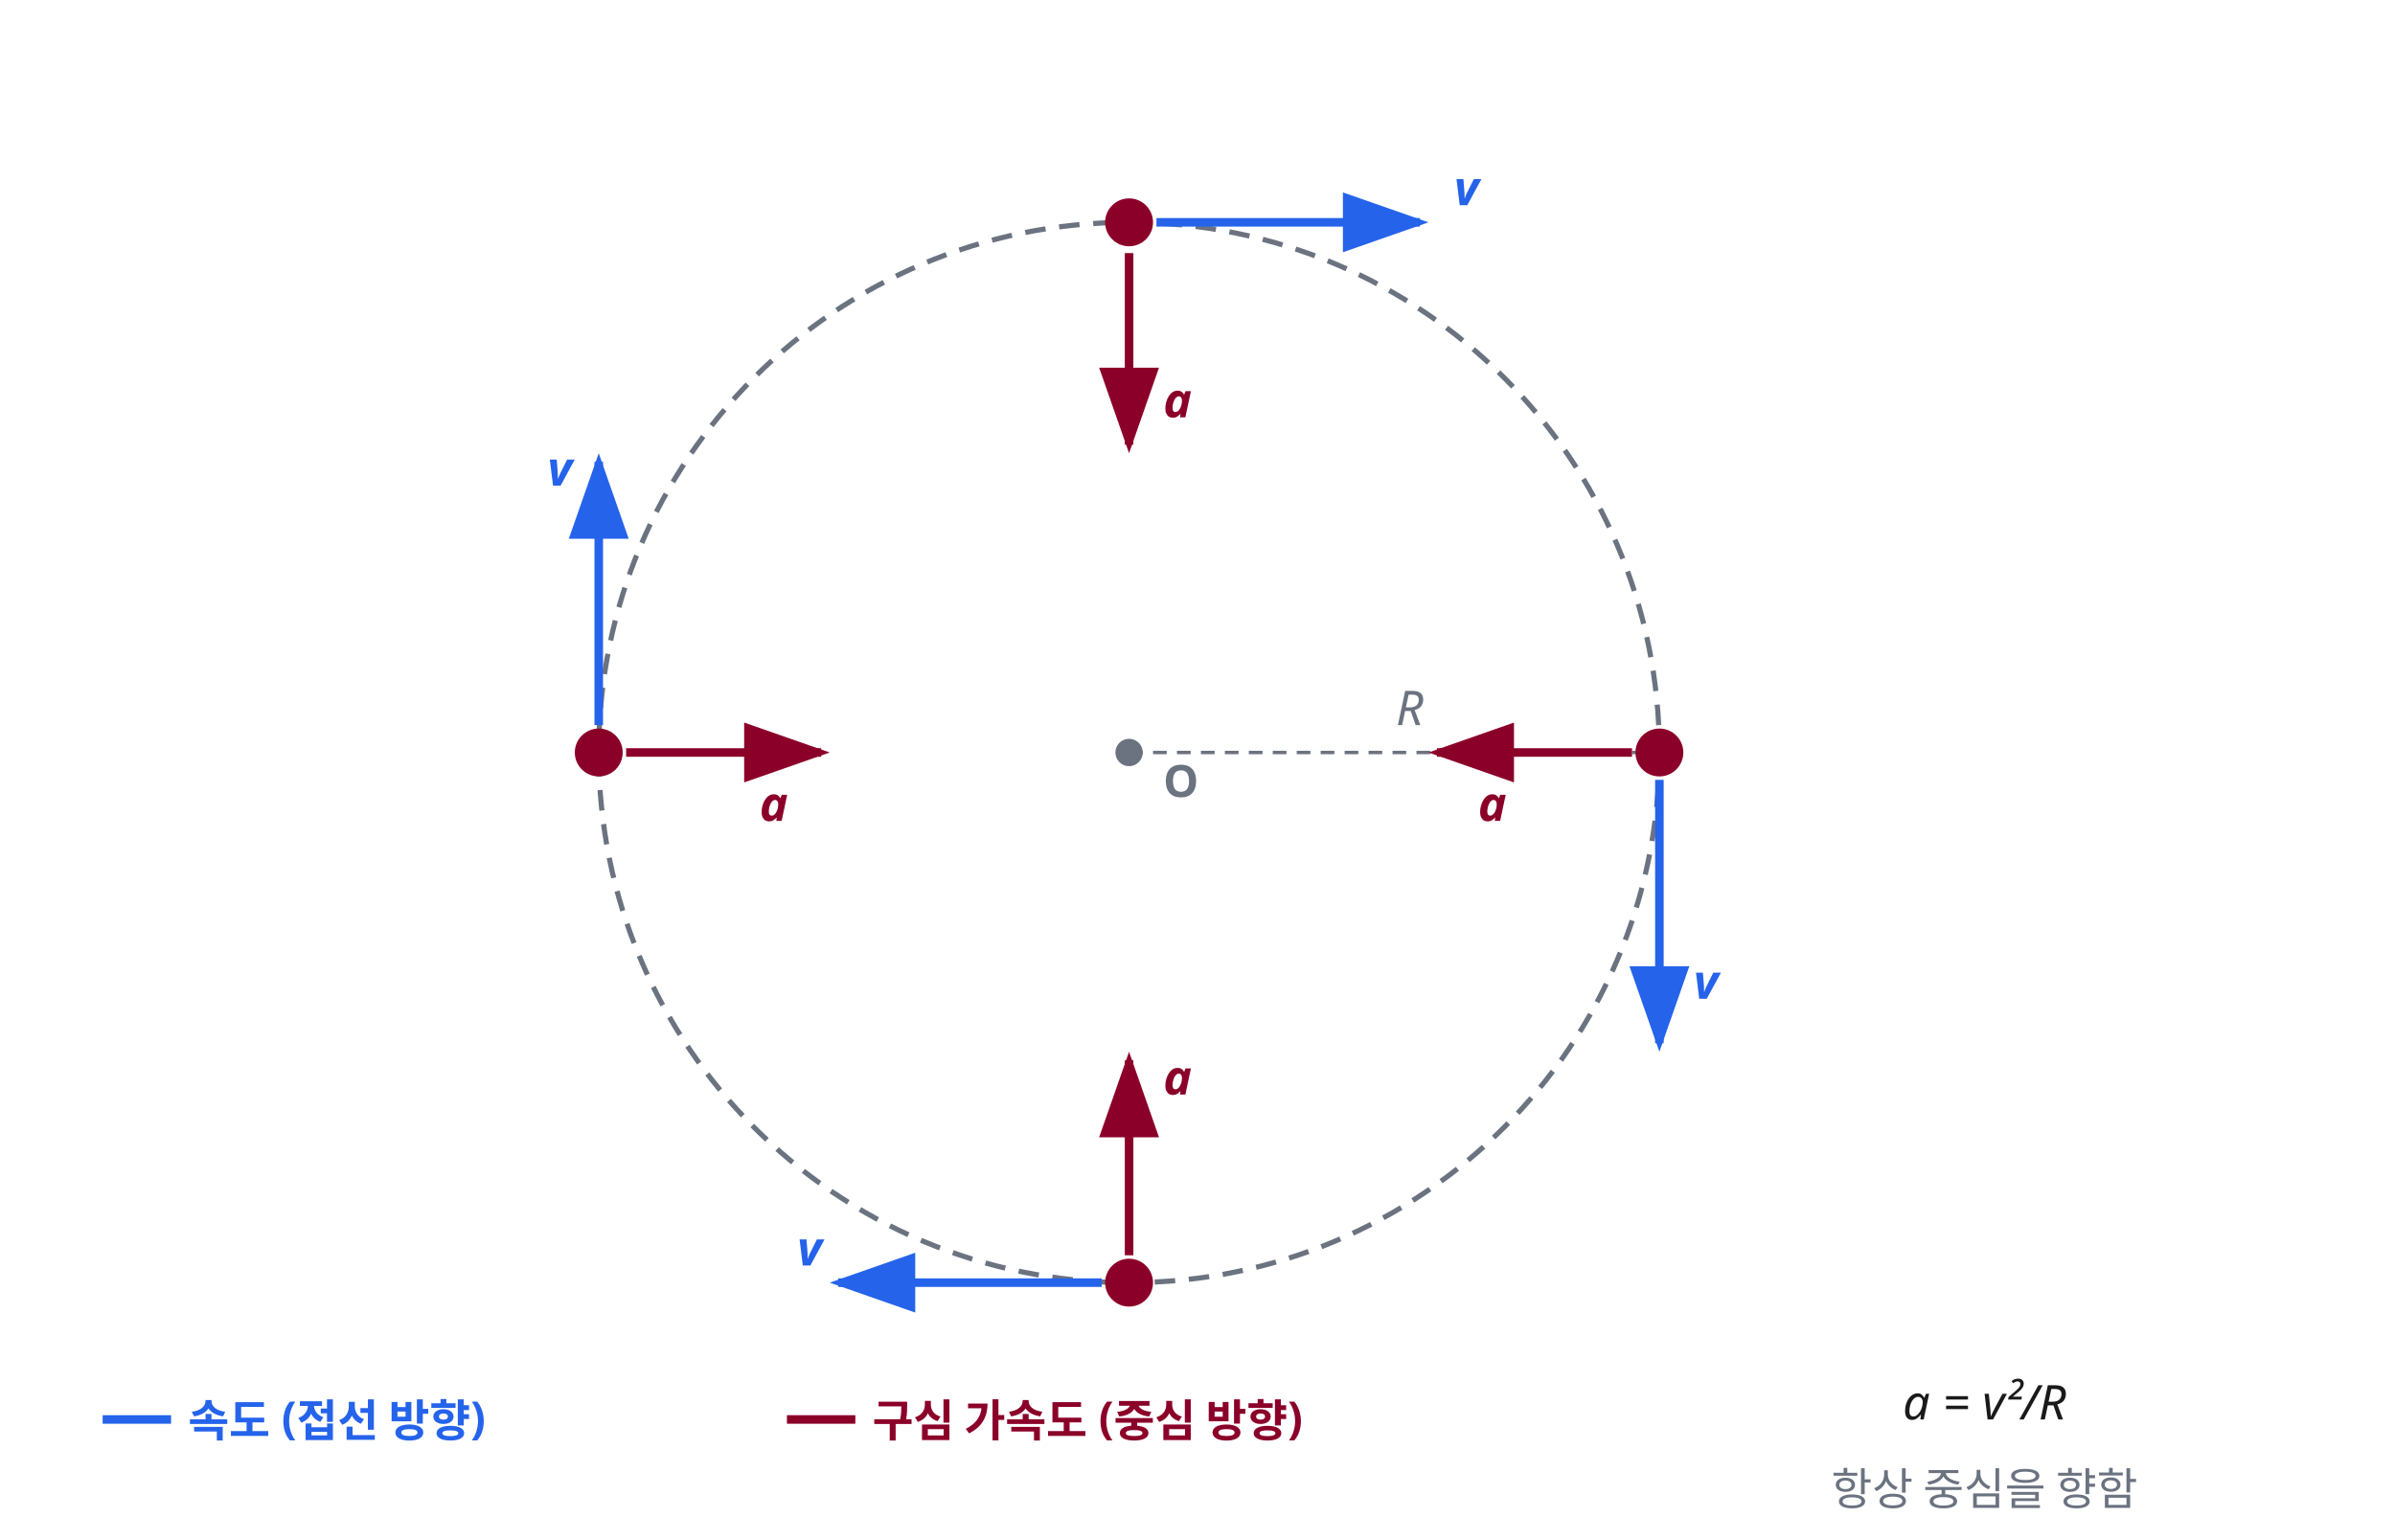
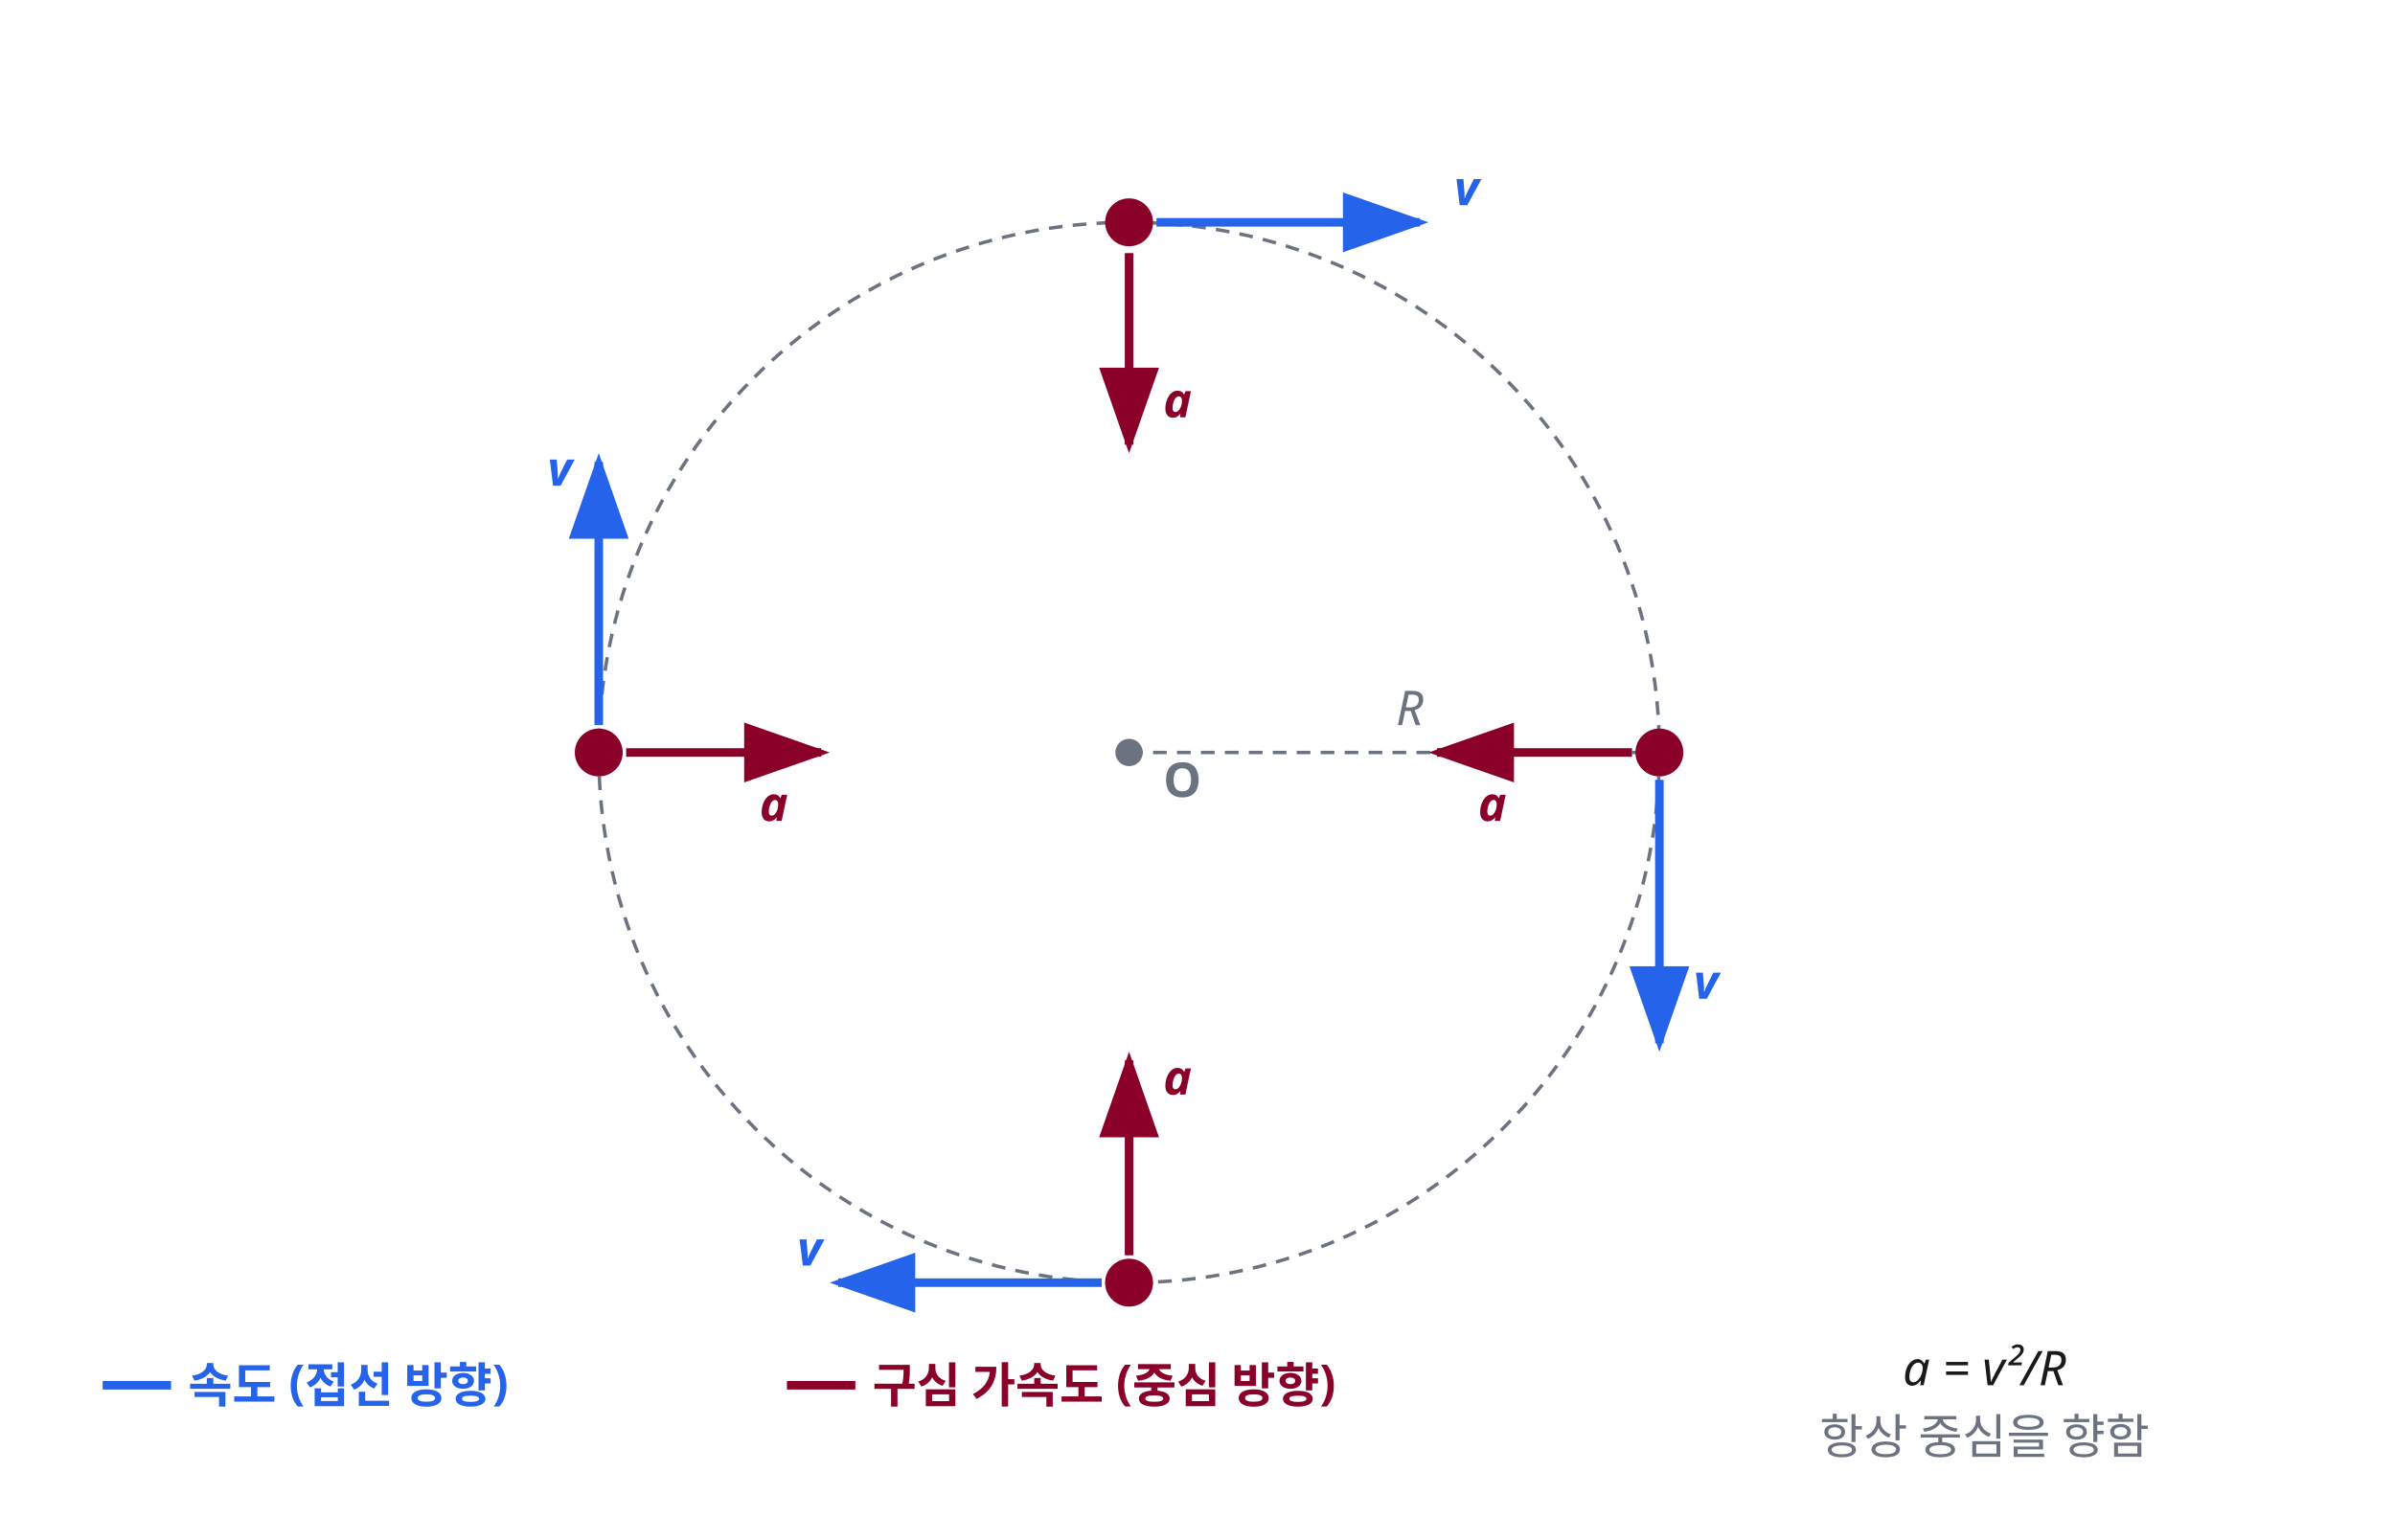
<svg xmlns="http://www.w3.org/2000/svg" viewBox="0 0 700 450" font-family="sans-serif">
  <defs>
    <marker id="ar-red" markerWidth="10" markerHeight="7" refX="9" refY="3.5" orient="auto">
      <polygon points="0 0, 10 3.5, 0 7" fill="#8B0029" />
    </marker>
    <marker id="ar-blue" markerWidth="10" markerHeight="7" refX="9" refY="3.5" orient="auto">
      <polygon points="0 0, 10 3.5, 0 7" fill="#2563EB" />
    </marker>
    <marker id="ar-gray" markerWidth="8" markerHeight="6" refX="7" refY="3" orient="auto">
      <polygon points="0 0, 8 3, 0 6" fill="#6B7280" />
    </marker>
  </defs>
-   <circle cx="330" cy="220" r="155" fill="none" stroke="#6B7280" stroke-width="1.5" stroke-dasharray="6 4" />
+   <circle cx="330" cy="220" r="155" fill="none" stroke="#6B7280" stroke-width="1" stroke-dasharray="4 3" />
  <circle cx="330" cy="220" r="4" fill="#6B7280" />
-   <text x="340" y="233" font-size="13" fill="#6B7280" font-weight="bold">O</text>
+   <text x="340" y="233" font-size="14" fill="#6B7280" font-weight="bold">O</text>
  <line x1="330" y1="220" x2="485" y2="220" stroke="#6B7280" stroke-width="1" stroke-dasharray="4 3" />
  <text x="408" y="212" font-size="14" fill="#6B7280" font-style="italic">R</text>
  <circle cx="330" cy="65" r="7" fill="#8B0029" />
  <line x1="338" y1="65" x2="415" y2="65" stroke="#2563EB" stroke-width="2.5" marker-end="url(#ar-blue)" />
  <text x="425" y="60" font-size="14" fill="#2563EB" font-weight="bold" font-style="italic">v</text>
  <line x1="330" y1="74" x2="330" y2="130" stroke="#8B0029" stroke-width="2.5" marker-end="url(#ar-red)" />
  <text x="340" y="122" font-size="14" fill="#8B0029" font-weight="bold" font-style="italic">a</text>
  <circle cx="485" cy="220" r="7" fill="#8B0029" />
  <line x1="485" y1="228" x2="485" y2="305" stroke="#2563EB" stroke-width="2.5" marker-end="url(#ar-blue)" />
  <text x="495" y="292" font-size="14" fill="#2563EB" font-weight="bold" font-style="italic">v</text>
  <line x1="477" y1="220" x2="420" y2="220" stroke="#8B0029" stroke-width="2.5" marker-end="url(#ar-red)" />
  <text x="432" y="240" font-size="14" fill="#8B0029" font-weight="bold" font-style="italic">a</text>
  <circle cx="330" cy="375" r="7" fill="#8B0029" />
  <line x1="322" y1="375" x2="245" y2="375" stroke="#2563EB" stroke-width="2.5" marker-end="url(#ar-blue)" />
  <text x="233" y="370" font-size="14" fill="#2563EB" font-weight="bold" font-style="italic">v</text>
  <line x1="330" y1="367" x2="330" y2="310" stroke="#8B0029" stroke-width="2.5" marker-end="url(#ar-red)" />
  <text x="340" y="320" font-size="14" fill="#8B0029" font-weight="bold" font-style="italic">a</text>
  <circle cx="175" cy="220" r="7" fill="#8B0029" />
  <line x1="175" y1="212" x2="175" y2="135" stroke="#2563EB" stroke-width="2.5" marker-end="url(#ar-blue)" />
  <text x="160" y="142" font-size="14" fill="#2563EB" font-weight="bold" font-style="italic">v</text>
  <line x1="183" y1="220" x2="240" y2="220" stroke="#8B0029" stroke-width="2.5" marker-end="url(#ar-red)" />
  <text x="222" y="240" font-size="14" fill="#8B0029" font-weight="bold" font-style="italic">a</text>
-   <line x1="30" y1="415" x2="50" y2="415" stroke="#2563EB" stroke-width="2.5" />
-   <text x="55" y="420" font-size="13" fill="#2563EB" font-weight="bold">속도 (접선 방향)</text>
-   <line x1="230" y1="415" x2="250" y2="415" stroke="#8B0029" stroke-width="2.5" />
-   <text x="255" y="420" font-size="13" fill="#8B0029" font-weight="bold">구심 가속도 (중심 방향)</text>
-   <text x="580" y="415" font-size="14" fill="#1a1a1a" text-anchor="middle" font-style="italic">a = v²/R</text>
-   <text x="580" y="440" font-size="13" fill="#6B7280" text-anchor="middle">항상 중심을 향함</text>
+   <line x1="30" y1="405" x2="50" y2="405" stroke="#2563EB" stroke-width="2.5" />
+   <text x="55" y="410" font-size="14" fill="#2563EB" font-weight="bold">속도 (접선 방향)</text>
+   <line x1="230" y1="405" x2="250" y2="405" stroke="#8B0029" stroke-width="2.5" />
+   <text x="255" y="410" font-size="14" fill="#8B0029" font-weight="bold">구심 가속도 (중심 방향)</text>
+   <text x="580" y="405" font-size="14" fill="#1a1a1a" text-anchor="middle" font-style="italic">a = v²/R</text>
+   <text x="580" y="425" font-size="14" fill="#6B7280" text-anchor="middle">항상 중심을 향함</text>
</svg>
